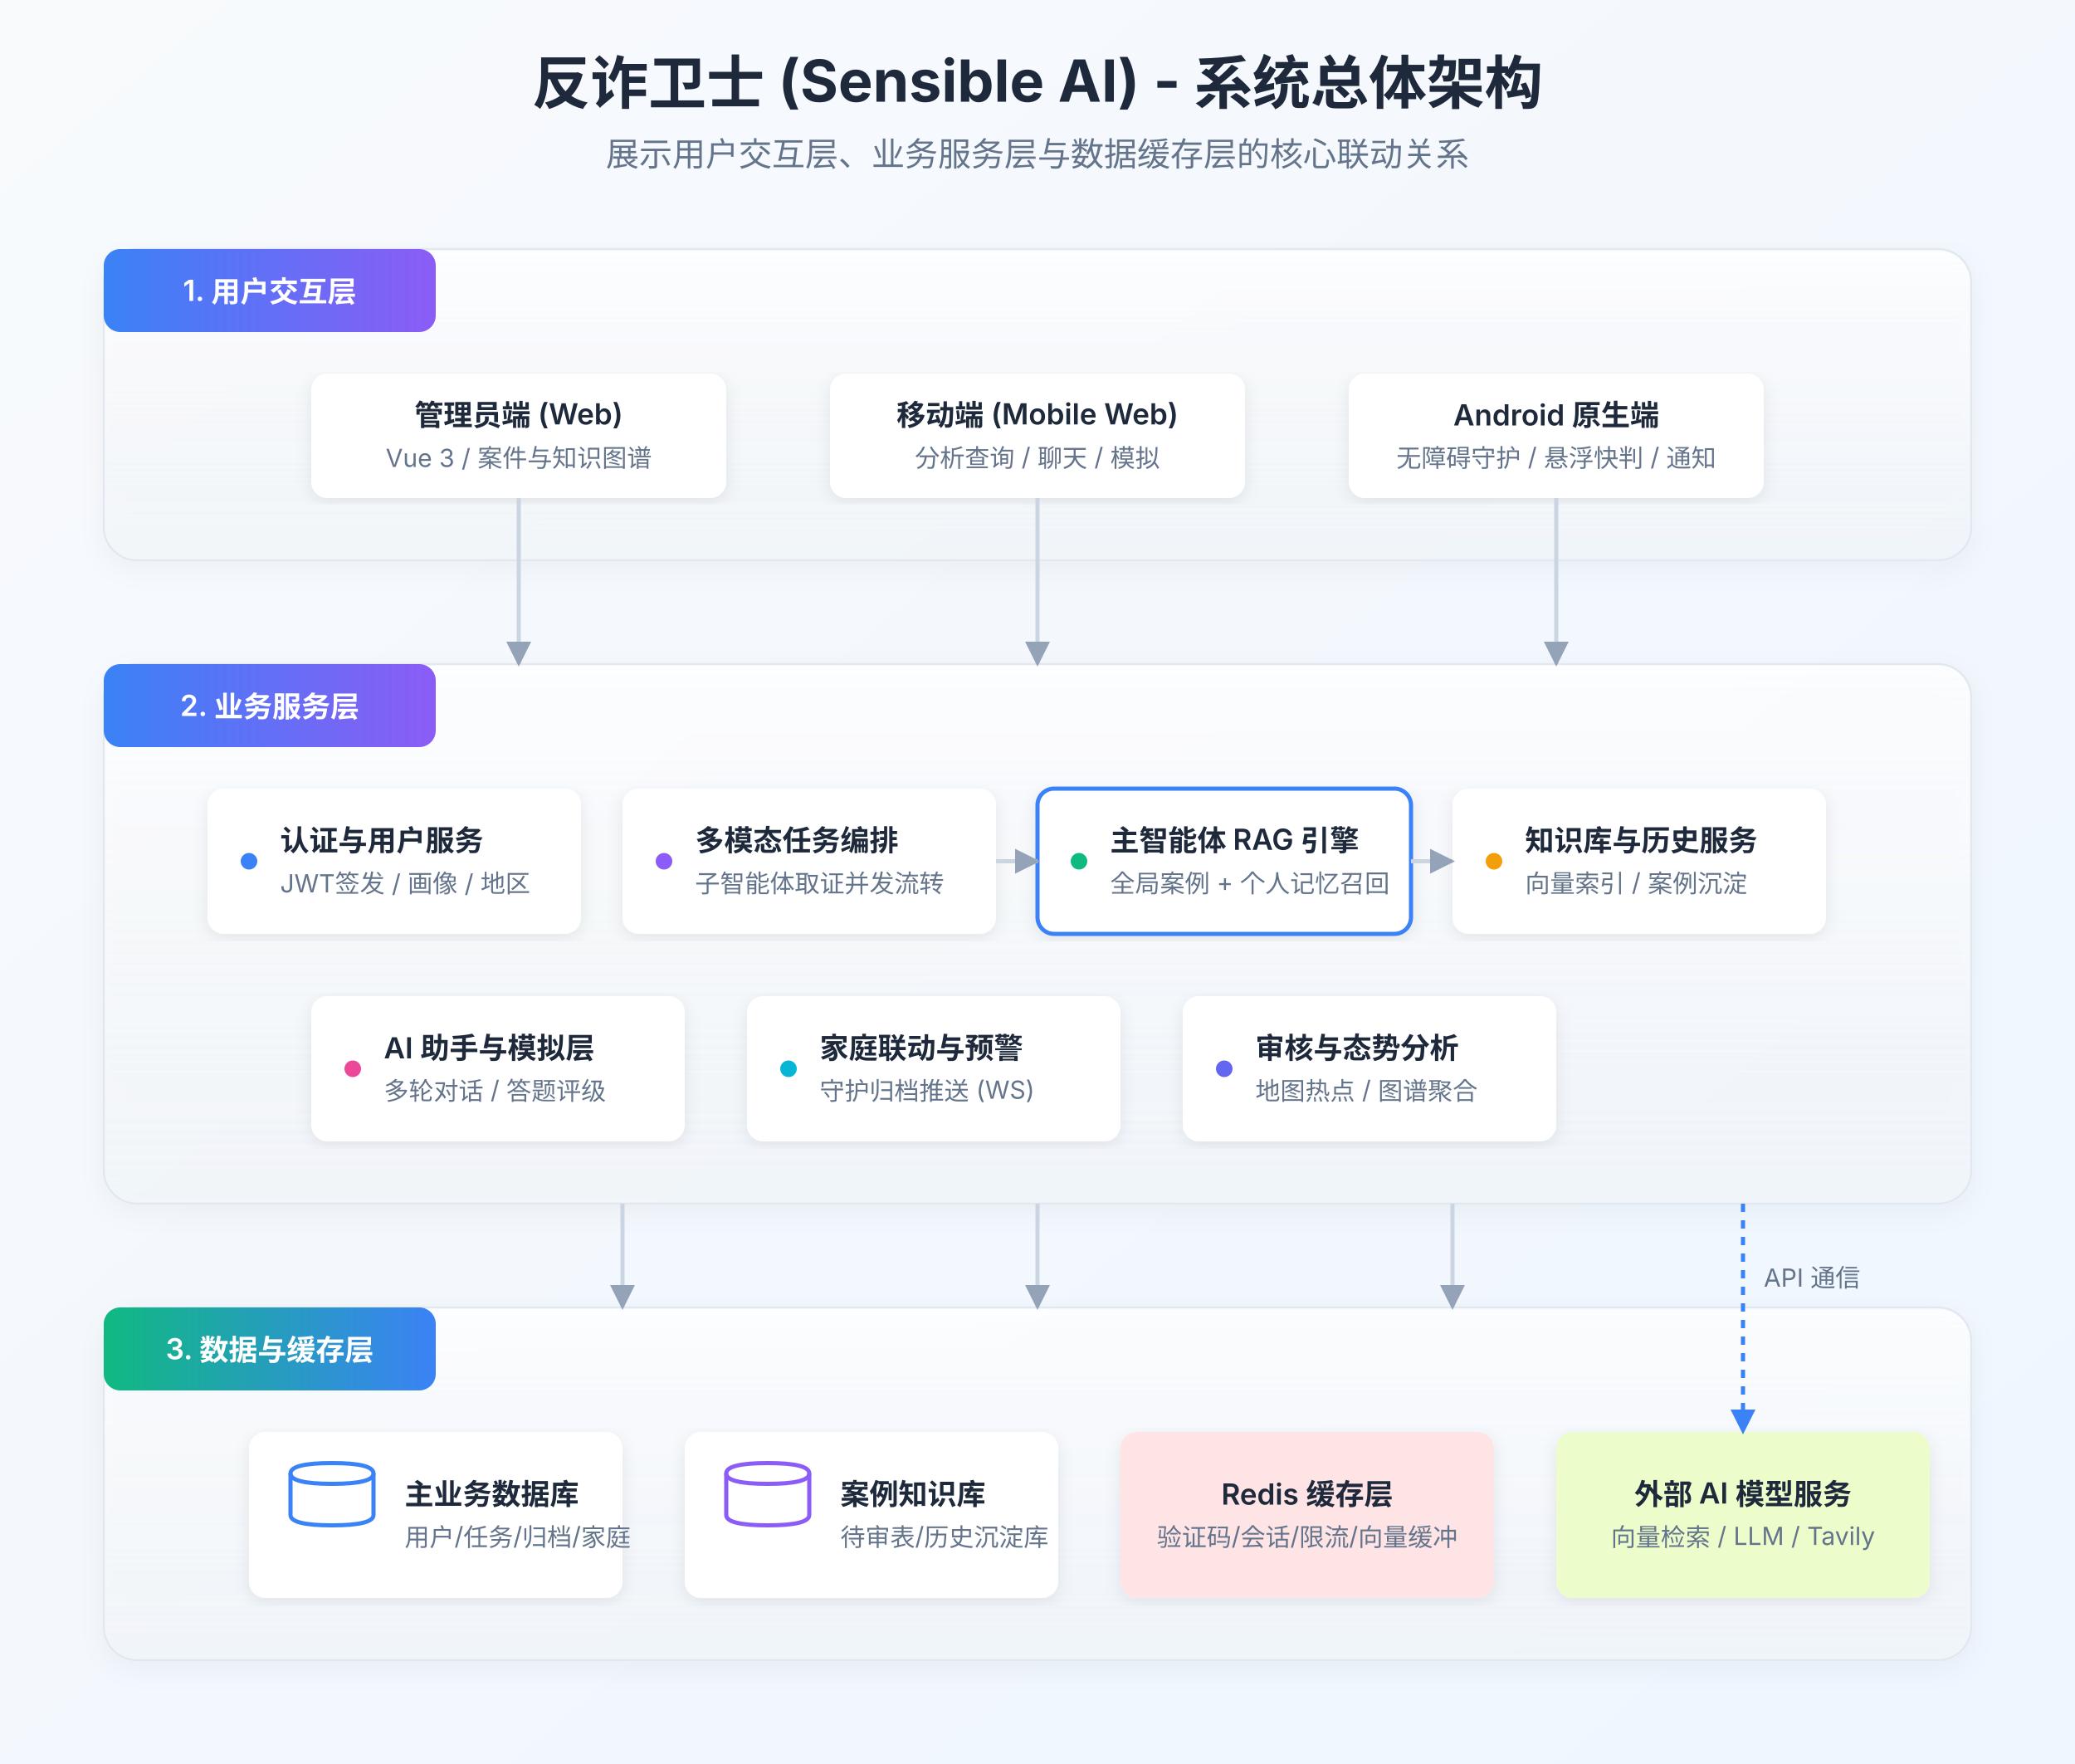
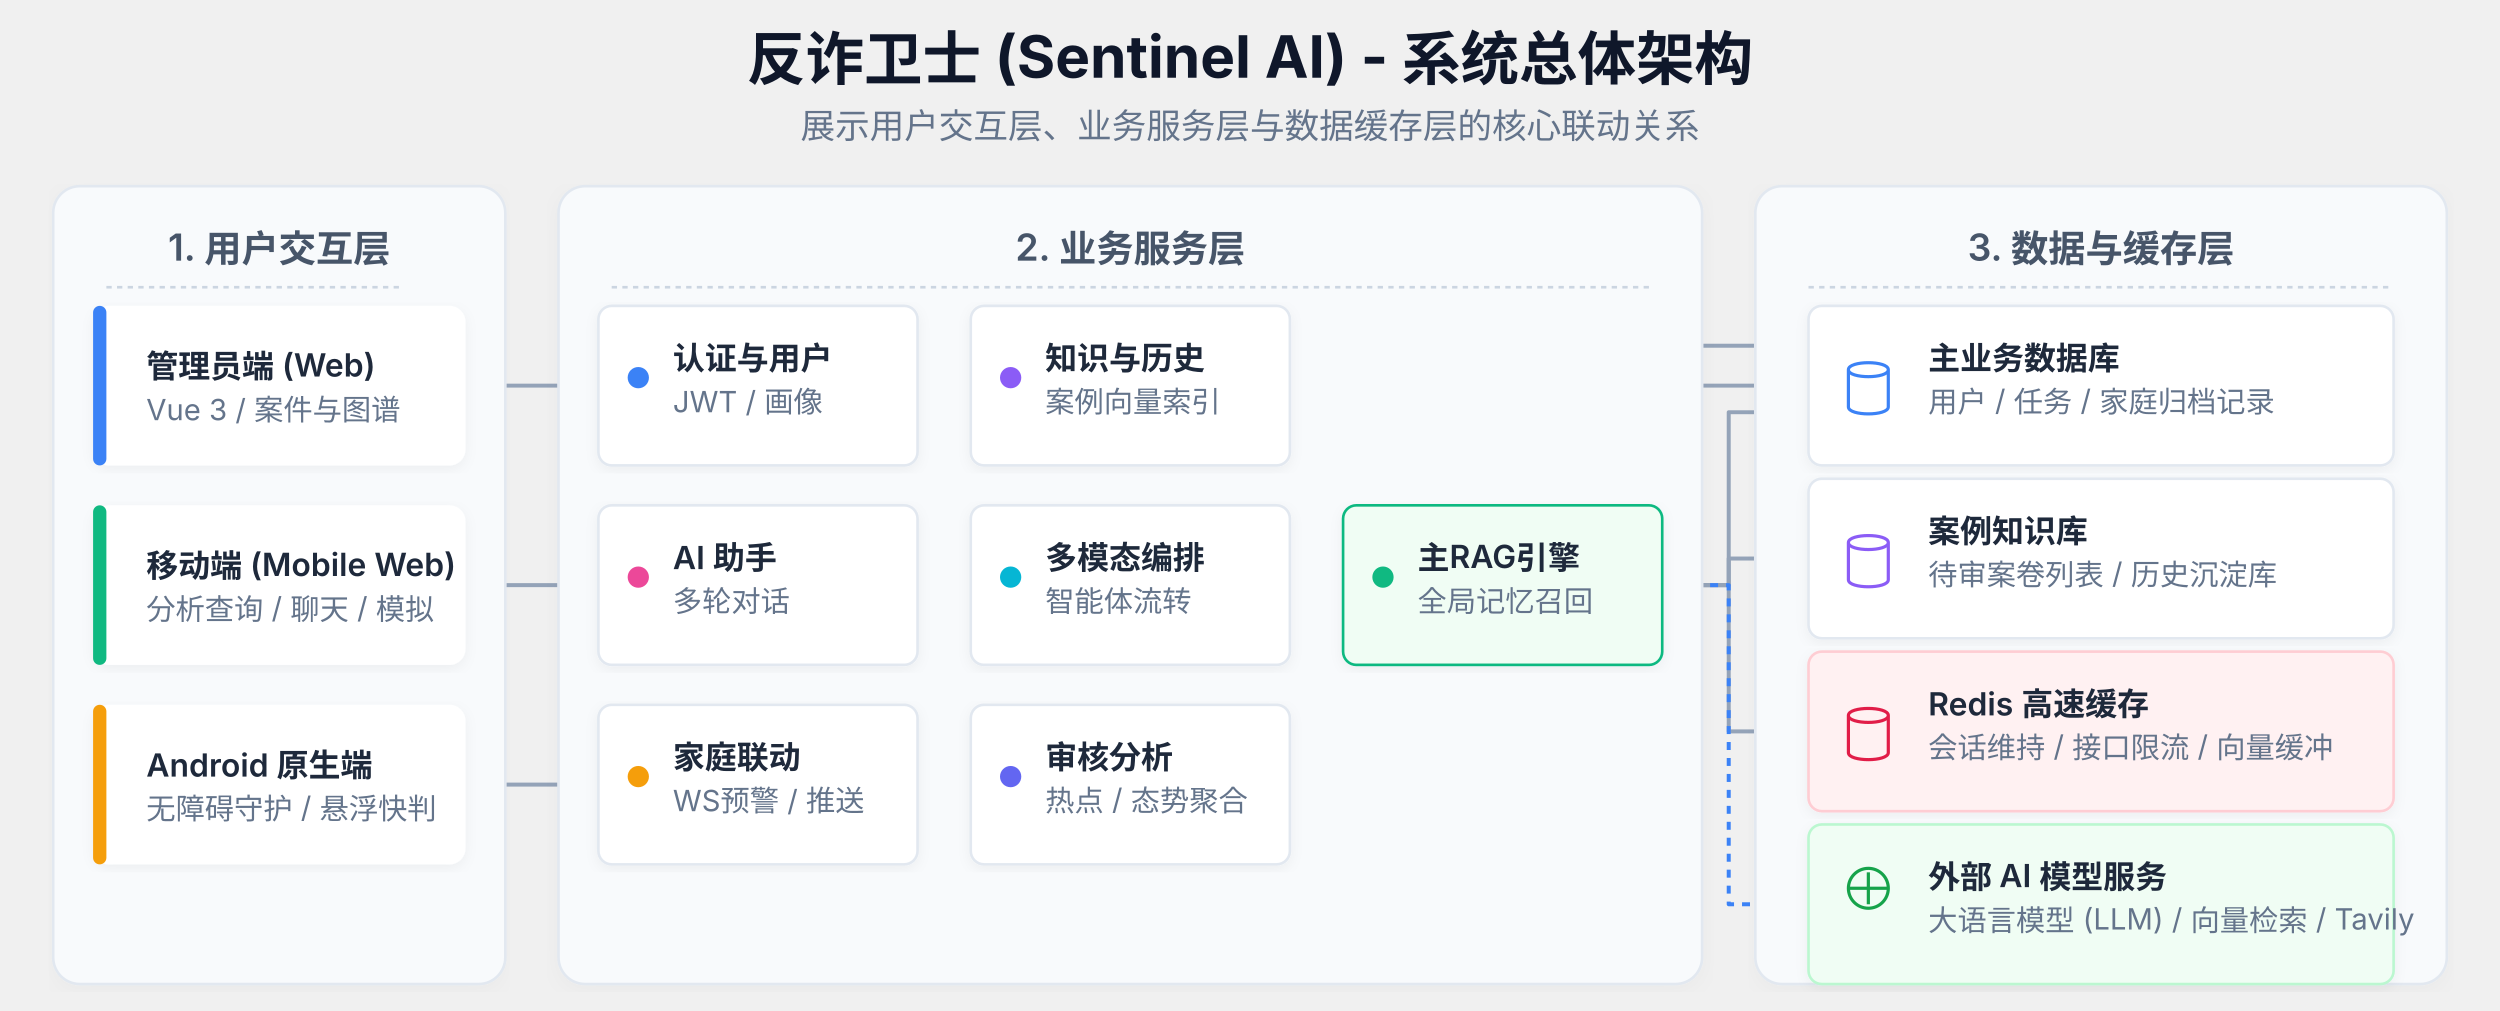
- <svg xmlns="http://www.w3.org/2000/svg" viewBox="0 0 1000 850">
+ <svg xmlns="http://www.w3.org/2000/svg" viewBox="0 0 940 380">
  <defs>
-     <linearGradient id="bgGrad" x1="0%" y1="0%" x2="100%" y2="100%">
-       <stop offset="0%" stop-color="#F8FAFC" />
-       <stop offset="100%" stop-color="#EFF6FF" />
-     </linearGradient>
-     <filter id="shadow" x="-5%" y="-5%" width="120%" height="120%">
-       <feDropShadow dx="0" dy="4" stdDeviation="6" flood-color="#0F172A" flood-opacity="0.06" />
+     <filter id="cardShadow" x="-5%" y="-5%" width="110%" height="110%">
+       <feDropShadow dx="0" dy="1.5" stdDeviation="2.5" flood-color="#0F172A" flood-opacity="0.05" />
    </filter>
-     <filter id="cardShadow" x="-5%" y="-5%" width="110%" height="110%">
-       <feDropShadow dx="0" dy="2" stdDeviation="4" flood-color="#0F172A" flood-opacity="0.08" />
+     <filter id="layerShadow" x="-1%" y="-1%" width="102%" height="102%">
+       <feDropShadow dx="0" dy="2" stdDeviation="4" flood-color="#0F172A" flood-opacity="0.03" />
    </filter>
-     <linearGradient id="headerGrad" x1="0%" y1="0%" x2="100%" y2="0%">
-       <stop offset="0%" stop-color="#3B82F6" />
-       <stop offset="100%" stop-color="#8B5CF6" />
-     </linearGradient>
-     <linearGradient id="headerGrad2" x1="0%" y1="0%" x2="100%" y2="0%">
-       <stop offset="0%" stop-color="#10B981" />
-       <stop offset="100%" stop-color="#3B82F6" />
-     </linearGradient>
-     <linearGradient id="layerBg" x1="0" y1="0" x2="0" y2="1">
-       <stop offset="0%" stop-color="#FFFFFF" stop-opacity="0.8" />
-       <stop offset="100%" stop-color="#F1F5F9" stop-opacity="0.6" />
-     </linearGradient>
-     <marker id="arrow" viewBox="0 0 10 10" refX="9" refY="5" markerWidth="6" markerHeight="6" orient="auto">
+     <marker id="arrow" viewBox="0 0 10 10" refX="9" refY="5" markerWidth="4" markerHeight="4" orient="auto">
      <path d="M 0 0 L 10 5 L 0 10 z" fill="#94A3B8" />
    </marker>
-     <marker id="arrow-blue" viewBox="0 0 10 10" refX="9" refY="5" markerWidth="6" markerHeight="6" orient="auto">
+     <marker id="arrow-blue" viewBox="0 0 10 10" refX="9" refY="5" markerWidth="4" markerHeight="4" orient="auto">
      <path d="M 0 0 L 10 5 L 0 10 z" fill="#3B82F6" />
    </marker>
  </defs>
  <style>
-     .title { font-family: system-ui, -apple-system, sans-serif; font-size: 28px; font-weight: 700; fill: #1E293B; }
-     .subtitle { font-family: system-ui, -apple-system, sans-serif; font-size: 16px; font-weight: 500; fill: #64748B; }
-     .layer-title { font-family: system-ui, -apple-system, sans-serif; font-size: 20px; font-weight: 600; fill: #334155; }
-     .card-text { font-family: system-ui, -apple-system, sans-serif; font-size: 14px; font-weight: 600; fill: #1E293B; }
-     .card-subtext { font-family: system-ui, -apple-system, sans-serif; font-size: 12px; font-weight: 400; fill: #64748B; }
-     .header-text { font-family: system-ui, -apple-system, sans-serif; font-size: 14px; font-weight: 600; fill: #FFFFFF; }
-     .line { stroke: #CBD5E1; stroke-width: 2; fill: none; }
-     .line-active { stroke: #3B82F6; stroke-width: 2; fill: none; stroke-dasharray: 4; }
+     .main-title { font-family: system-ui, -apple-system, sans-serif; font-size: 22px; font-weight: 700; fill: #0F172A; }
+     .main-subtitle { font-family: system-ui, -apple-system, sans-serif; font-size: 13px; font-weight: 400; fill: #64748B; }
+     .layer-title { font-family: system-ui, -apple-system, sans-serif; font-size: 14px; font-weight: 600; fill: #475569; }
+     .card-text { font-family: system-ui, -apple-system, sans-serif; font-size: 12px; font-weight: 600; fill: #1E293B; }
+     .card-subtext { font-family: system-ui, -apple-system, sans-serif; font-size: 11px; font-weight: 400; fill: #64748B; }
+     .line { stroke: #94A3B8; stroke-width: 1.5; fill: none; stroke-linejoin: round; }
+     .line-active { stroke: #3B82F6; stroke-width: 1.5; fill: none; stroke-dasharray: 3; stroke-linejoin: round; }
  </style>
-   <rect width="1000" height="850" fill="url(#bgGrad)" />
-   <text x="500" y="50" text-anchor="middle" class="title">反诈卫士 (Sensible AI) - 系统总体架构</text>
-   <text x="500" y="80" text-anchor="middle" class="subtitle">展示用户交互层、业务服务层与数据缓存层的核心联动关系</text>
-   <rect x="50" y="120" width="900" height="150" rx="16" fill="url(#layerBg)" filter="url(#shadow)" stroke="#E2E8F0" stroke-width="1" />
-   <rect x="50" y="120" width="160" height="40" rx="8" fill="url(#headerGrad)" />
-   <text x="130" y="145" text-anchor="middle" class="header-text">1. 用户交互层</text>
-   <rect x="150" y="180" width="200" height="60" rx="8" fill="#FFFFFF" filter="url(#cardShadow)" />
-   <text x="250" y="205" text-anchor="middle" class="card-text">管理员端 (Web)</text>
-   <text x="250" y="225" text-anchor="middle" class="card-subtext">Vue 3 / 案件与知识图谱</text>
-   <rect x="400" y="180" width="200" height="60" rx="8" fill="#FFFFFF" filter="url(#cardShadow)" />
-   <text x="500" y="205" text-anchor="middle" class="card-text">移动端 (Mobile Web)</text>
-   <text x="500" y="225" text-anchor="middle" class="card-subtext">分析查询 / 聊天 / 模拟</text>
-   <rect x="650" y="180" width="200" height="60" rx="8" fill="#FFFFFF" filter="url(#cardShadow)" />
-   <text x="750" y="205" text-anchor="middle" class="card-text">Android 原生端</text>
-   <text x="750" y="225" text-anchor="middle" class="card-subtext">无障碍守护 / 悬浮快判 / 通知</text>
-   <rect x="50" y="320" width="900" height="260" rx="16" fill="url(#layerBg)" filter="url(#shadow)" stroke="#E2E8F0" stroke-width="1" />
-   <rect x="50" y="320" width="160" height="40" rx="8" fill="url(#headerGrad)" />
-   <text x="130" y="345" text-anchor="middle" class="header-text">2. 业务服务层</text>
-   <path d="M 250 240 L 250 320" class="line" marker-end="url(#arrow)" />
-   <path d="M 500 240 L 500 320" class="line" marker-end="url(#arrow)" />
-   <path d="M 750 240 L 750 320" class="line" marker-end="url(#arrow)" />
-   <rect x="100" y="380" width="180" height="70" rx="8" fill="#FFFFFF" filter="url(#cardShadow)" />
-   <circle cx="120" cy="415" r="4" fill="#3B82F6" />
-   <text x="135" y="410" class="card-text">认证与用户服务</text>
-   <text x="135" y="430" class="card-subtext">JWT签发 / 画像 / 地区</text>
-   <rect x="300" y="380" width="180" height="70" rx="8" fill="#FFFFFF" filter="url(#cardShadow)" />
-   <circle cx="320" cy="415" r="4" fill="#8B5CF6" />
-   <text x="335" y="410" class="card-text">多模态任务编排</text>
-   <text x="335" y="430" class="card-subtext">子智能体取证并发流转</text>
-   <rect x="500" y="380" width="180" height="70" rx="8" fill="#FFFFFF" filter="url(#cardShadow)" stroke="#3B82F6" stroke-width="2" />
-   <circle cx="520" cy="415" r="4" fill="#10B981" />
-   <text x="535" y="410" class="card-text">主智能体 RAG 引擎</text>
-   <text x="535" y="430" class="card-subtext">全局案例 + 个人记忆召回</text>
-   <rect x="700" y="380" width="180" height="70" rx="8" fill="#FFFFFF" filter="url(#cardShadow)" />
-   <circle cx="720" cy="415" r="4" fill="#F59E0B" />
-   <text x="735" y="410" class="card-text">知识库与历史服务</text>
-   <text x="735" y="430" class="card-subtext">向量索引 / 案例沉淀</text>
-   <rect x="150" y="480" width="180" height="70" rx="8" fill="#FFFFFF" filter="url(#cardShadow)" />
-   <circle cx="170" cy="515" r="4" fill="#EC4899" />
-   <text x="185" y="510" class="card-text">AI 助手与模拟层</text>
-   <text x="185" y="530" class="card-subtext">多轮对话 / 答题评级</text>
-   <rect x="360" y="480" width="180" height="70" rx="8" fill="#FFFFFF" filter="url(#cardShadow)" />
-   <circle cx="380" cy="515" r="4" fill="#06B6D4" />
-   <text x="395" y="510" class="card-text">家庭联动与预警</text>
-   <text x="395" y="530" class="card-subtext">守护归档推送 (WS)</text>
-   <rect x="570" y="480" width="180" height="70" rx="8" fill="#FFFFFF" filter="url(#cardShadow)" />
-   <circle cx="590" cy="515" r="4" fill="#6366F1" />
-   <text x="605" y="510" class="card-text">审核与态势分析</text>
-   <text x="605" y="530" class="card-subtext">地图热点 / 图谱聚合</text>
-   <path d="M 480 415 L 500 415" class="line" marker-end="url(#arrow)" />
-   <path d="M 680 415 L 700 415" class="line" marker-end="url(#arrow)" />
-   <rect x="50" y="630" width="900" height="170" rx="16" fill="url(#layerBg)" filter="url(#shadow)" stroke="#E2E8F0" stroke-width="1" />
-   <rect x="50" y="630" width="160" height="40" rx="8" fill="url(#headerGrad2)" />
-   <text x="130" y="655" text-anchor="middle" class="header-text">3. 数据与缓存层</text>
-   <path d="M 300 580 L 300 630" class="line" marker-end="url(#arrow)" />
-   <path d="M 500 580 L 500 630" class="line" marker-end="url(#arrow)" />
-   <path d="M 700 580 L 700 630" class="line" marker-end="url(#arrow)" />
-   <rect x="120" y="690" width="180" height="80" rx="8" fill="#FFFFFF" filter="url(#cardShadow)" />
-   <path d="M 140 710 Q 140 705 160 705 T 180 710 Q 180 715 160 715 T 140 710 Z" fill="none" stroke="#3B82F6" stroke-width="2" />
-   <path d="M 140 710 L 140 730 M 180 710 L 180 730" stroke="#3B82F6" stroke-width="2" />
-   <path d="M 140 730 Q 140 735 160 735 T 180 730" fill="none" stroke="#3B82F6" stroke-width="2" />
-   <text x="195" y="725" class="card-text">主业务数据库</text>
-   <text x="195" y="745" class="card-subtext">用户/任务/归档/家庭</text>
-   <rect x="330" y="690" width="180" height="80" rx="8" fill="#FFFFFF" filter="url(#cardShadow)" />
-   <path d="M 350 710 Q 350 705 370 705 T 390 710 Q 390 715 370 715 T 350 710 Z" fill="none" stroke="#8B5CF6" stroke-width="2" />
-   <path d="M 350 710 L 350 730 M 390 710 L 390 730" stroke="#8B5CF6" stroke-width="2" />
-   <path d="M 350 730 Q 350 735 370 735 T 390 730" fill="none" stroke="#8B5CF6" stroke-width="2" />
-   <text x="405" y="725" class="card-text">案例知识库</text>
-   <text x="405" y="745" class="card-subtext">待审表/历史沉淀库</text>
-   <rect x="540" y="690" width="180" height="80" rx="8" fill="#FFE4E6" filter="url(#cardShadow)" />
-   <text x="630" y="725" text-anchor="middle" class="card-text">Redis 缓存层</text>
-   <text x="630" y="745" text-anchor="middle" class="card-subtext">验证码/会话/限流/向量缓冲</text>
-   <rect x="750" y="690" width="180" height="80" rx="8" fill="#ECFCCB" filter="url(#cardShadow)" />
-   <text x="840" y="725" text-anchor="middle" class="card-text">外部 AI 模型服务</text>
-   <text x="840" y="745" text-anchor="middle" class="card-subtext">向量检索 / LLM / Tavily</text>
-   <path d="M 840 580 L 840 690" class="line-active" marker-end="url(#arrow-blue)" />
-   <text x="850" y="620" class="card-subtext" fill="#3B82F6">API 通信</text>
+   <text x="470" y="30" text-anchor="middle" class="main-title">反诈卫士 (Sentinel AI) - 系统总体架构</text>
+   <text x="470" y="52" text-anchor="middle" class="main-subtitle">展示用户交互层、业务服务层与数据缓存层的核心联动关系</text>
+   <path d="M 175 145 H 225" class="line" marker-end="url(#arrow)" />
+   <path d="M 345 145 H 365" class="line" marker-end="url(#arrow)" />
+   <path d="M 485 145 H 680" class="line" marker-end="url(#arrow)" />
+   <path d="M 175 220 H 225" class="line" marker-end="url(#arrow)" />
+   <path d="M 345 220 H 365" class="line" marker-end="url(#arrow)" />
+   <path d="M 485 220 H 505" class="line" marker-end="url(#arrow)" />
+   <path d="M 175 295 H 225" class="line" marker-end="url(#arrow)" />
+   <path d="M 345 295 H 365" class="line" marker-end="url(#arrow)" />
+   <path d="M 485 295 H 495 V 130 H 680" class="line" marker-end="url(#arrow)" />
+   <path d="M 625 220 H 650 V 155 H 680" class="line" marker-end="url(#arrow)" />
+   <path d="M 625 220 H 650 V 210 H 680" class="line" marker-end="url(#arrow)" />
+   <path d="M 625 220 H 650 V 275 H 680" class="line" marker-end="url(#arrow)" />
+   <path d="M 625 220 H 650 V 340 H 680" class="line-active" marker-end="url(#arrow-blue)" />
+   <rect x="20" y="70" width="170" height="300" rx="10" fill="#F8FAFC" stroke="#E2E8F0" stroke-width="1" filter="url(#layerShadow)" />
+   <text x="105" y="98" text-anchor="middle" class="layer-title">1. 用户交互层</text>
+   <line x1="40" y1="108" x2="150" y2="108" stroke="#CBD5E1" stroke-width="1" stroke-dasharray="2" />
+   <rect x="35" y="115" width="140" height="60" rx="6" fill="#FFFFFF" border="#E2E8F0" filter="url(#cardShadow)" />
+   <rect x="35" y="115" width="5" height="60" fill="#3B82F6" rx="2.5" />
+   <text x="55" y="142" class="card-text">管理员端 (Web)</text>
+   <text x="55" y="158" class="card-subtext">Vue 3 / 案件与图谱</text>
+   <rect x="35" y="190" width="140" height="60" rx="6" fill="#FFFFFF" filter="url(#cardShadow)" />
+   <rect x="35" y="190" width="5" height="60" fill="#10B981" rx="2.5" />
+   <text x="55" y="217" class="card-text">移动端 (Mobile Web)</text>
+   <text x="55" y="233" class="card-subtext">分析查询 / 聊天 / 模拟</text>
+   <rect x="35" y="265" width="140" height="60" rx="6" fill="#FFFFFF" filter="url(#cardShadow)" />
+   <rect x="35" y="265" width="5" height="60" fill="#F59E0B" rx="2.5" />
+   <text x="55" y="292" class="card-text">Android 原生端</text>
+   <text x="55" y="308" class="card-subtext">无障碍守护 / 悬浮快判</text>
+   <rect x="210" y="70" width="430" height="300" rx="10" fill="#F8FAFC" stroke="#E2E8F0" stroke-width="1" filter="url(#layerShadow)" />
+   <text x="425" y="98" text-anchor="middle" class="layer-title">2. 业务服务层</text>
+   <line x1="230" y1="108" x2="620" y2="108" stroke="#CBD5E1" stroke-width="1" stroke-dasharray="2" />
+   <rect x="225" y="115" width="120" height="60" rx="5" fill="#FFFFFF" stroke="#E2E8F0" filter="url(#cardShadow)" />
+   <circle cx="240" cy="142" r="4" fill="#3B82F6" />
+   <text x="253" y="139" class="card-text">认证与用户</text>
+   <text x="253" y="155" class="card-subtext">JWT / 画像</text>
+   <rect x="225" y="190" width="120" height="60" rx="5" fill="#FFFFFF" stroke="#E2E8F0" filter="url(#cardShadow)" />
+   <circle cx="240" cy="217" r="4" fill="#EC4899" />
+   <text x="253" y="214" class="card-text">AI 助手</text>
+   <text x="253" y="230" class="card-subtext">多轮对话</text>
+   <rect x="225" y="265" width="120" height="60" rx="5" fill="#FFFFFF" stroke="#E2E8F0" filter="url(#cardShadow)" />
+   <circle cx="240" cy="292" r="4" fill="#F59E0B" />
+   <text x="253" y="289" class="card-text">家庭联动</text>
+   <text x="253" y="305" class="card-subtext">WS预警 / 推送</text>
+   <rect x="365" y="115" width="120" height="60" rx="5" fill="#FFFFFF" stroke="#E2E8F0" filter="url(#cardShadow)" />
+   <circle cx="380" cy="142" r="4" fill="#8B5CF6" />
+   <text x="393" y="139" class="card-text">知识与历史</text>
+   <text x="393" y="155" class="card-subtext">案例向量索引</text>
+   <rect x="365" y="190" width="120" height="60" rx="5" fill="#FFFFFF" stroke="#E2E8F0" filter="url(#cardShadow)" />
+   <circle cx="380" cy="217" r="4" fill="#06B6D4" />
+   <text x="393" y="214" class="card-text">多模态编排</text>
+   <text x="393" y="230" class="card-subtext">智能体流转</text>
+   <rect x="365" y="265" width="120" height="60" rx="5" fill="#FFFFFF" stroke="#E2E8F0" filter="url(#cardShadow)" />
+   <circle cx="380" cy="292" r="4" fill="#6366F1" />
+   <text x="393" y="289" class="card-text">审核分析</text>
+   <text x="393" y="305" class="card-subtext">热点 / 态势聚合</text>
+   <rect x="505" y="190" width="120" height="60" rx="5" fill="#F0FDF4" stroke="#10B981" stroke-width="1" filter="url(#cardShadow)" />
+   <circle cx="520" cy="217" r="4" fill="#10B981" />
+   <text x="533" y="214" class="card-text">主RAG引擎</text>
+   <text x="533" y="230" class="card-subtext">全局记忆召回</text>
+   <rect x="660" y="70" width="260" height="300" rx="10" fill="#F8FAFC" stroke="#E2E8F0" stroke-width="1" filter="url(#layerShadow)" />
+   <text x="790" y="98" text-anchor="middle" class="layer-title">3. 数据与缓存层</text>
+   <line x1="680" y1="108" x2="900" y2="108" stroke="#CBD5E1" stroke-width="1" stroke-dasharray="2" />
+   <rect x="680" y="115" width="220" height="60" rx="5" fill="#FFFFFF" stroke="#E2E8F0" filter="url(#cardShadow)" />
+   <path d="M 695 139 C 695 135.5, 710 135.5, 710 139 C 710 142.5, 695 142.5, 695 139 Z M 695 139 L 695 153 M 710 139 L 710 153 M 695 153 C 695 156.5, 710 156.5, 710 153" fill="none" stroke="#3B82F6" stroke-width="1.2" />
+   <text x="725" y="139" class="card-text">主业务数据库</text>
+   <text x="725" y="155" class="card-subtext">用户 / 任务 / 家庭归档记录</text>
+   <rect x="680" y="180" width="220" height="60" rx="5" fill="#FFFFFF" stroke="#E2E8F0" filter="url(#cardShadow)" />
+   <path d="M 695 204 C 695 200.5, 710 200.5, 710 204 C 710 207.5, 695 207.5, 695 204 Z M 695 204 L 695 218 M 710 204 L 710 218 M 695 218 C 695 221.5, 710 221.5, 710 218" fill="none" stroke="#8B5CF6" stroke-width="1.2" />
+   <text x="725" y="204" class="card-text">案例知识库</text>
+   <text x="725" y="220" class="card-subtext">待审案卷列表 / 历史沉淀库</text>
+   <rect x="680" y="245" width="220" height="60" rx="5" fill="#FFF1F2" stroke="#FECDD3" filter="url(#cardShadow)" />
+   <path d="M 695 269 C 695 265.5, 710 265.5, 710 269 C 710 272.5, 695 272.5, 695 269 Z M 695 269 L 695 283 M 710 269 L 710 283 M 695 283 C 695 286.5, 710 286.5, 710 283" fill="none" stroke="#E11D48" stroke-width="1.2" />
+   <text x="725" y="269" class="card-text" fill="#BE123C">Redis 高速缓存</text>
+   <text x="725" y="285" class="card-subtext" fill="#E11D48">会话维持 / 接口限流 / 向量缓冲</text>
+   <rect x="680" y="310" width="220" height="60" rx="5" fill="#F0FDF4" stroke="#BBF7D0" filter="url(#cardShadow)" />
+   <path d="M 695 334 L 710 334 M 702.5 328 L 702.5 340 M 695 334 A 7.5 7.5 0 1 0 710 334 A 7.5 7.5 0 1 0 695 334" fill="none" stroke="#16A34A" stroke-width="1.2" />
+   <text x="725" y="334" class="card-text" fill="#15803D">外部 AI 模型服务</text>
+   <text x="725" y="350" class="card-subtext" fill="#16A34A">大语言模型 (LLM) / 向量检索 / Tavily</text>
</svg>
